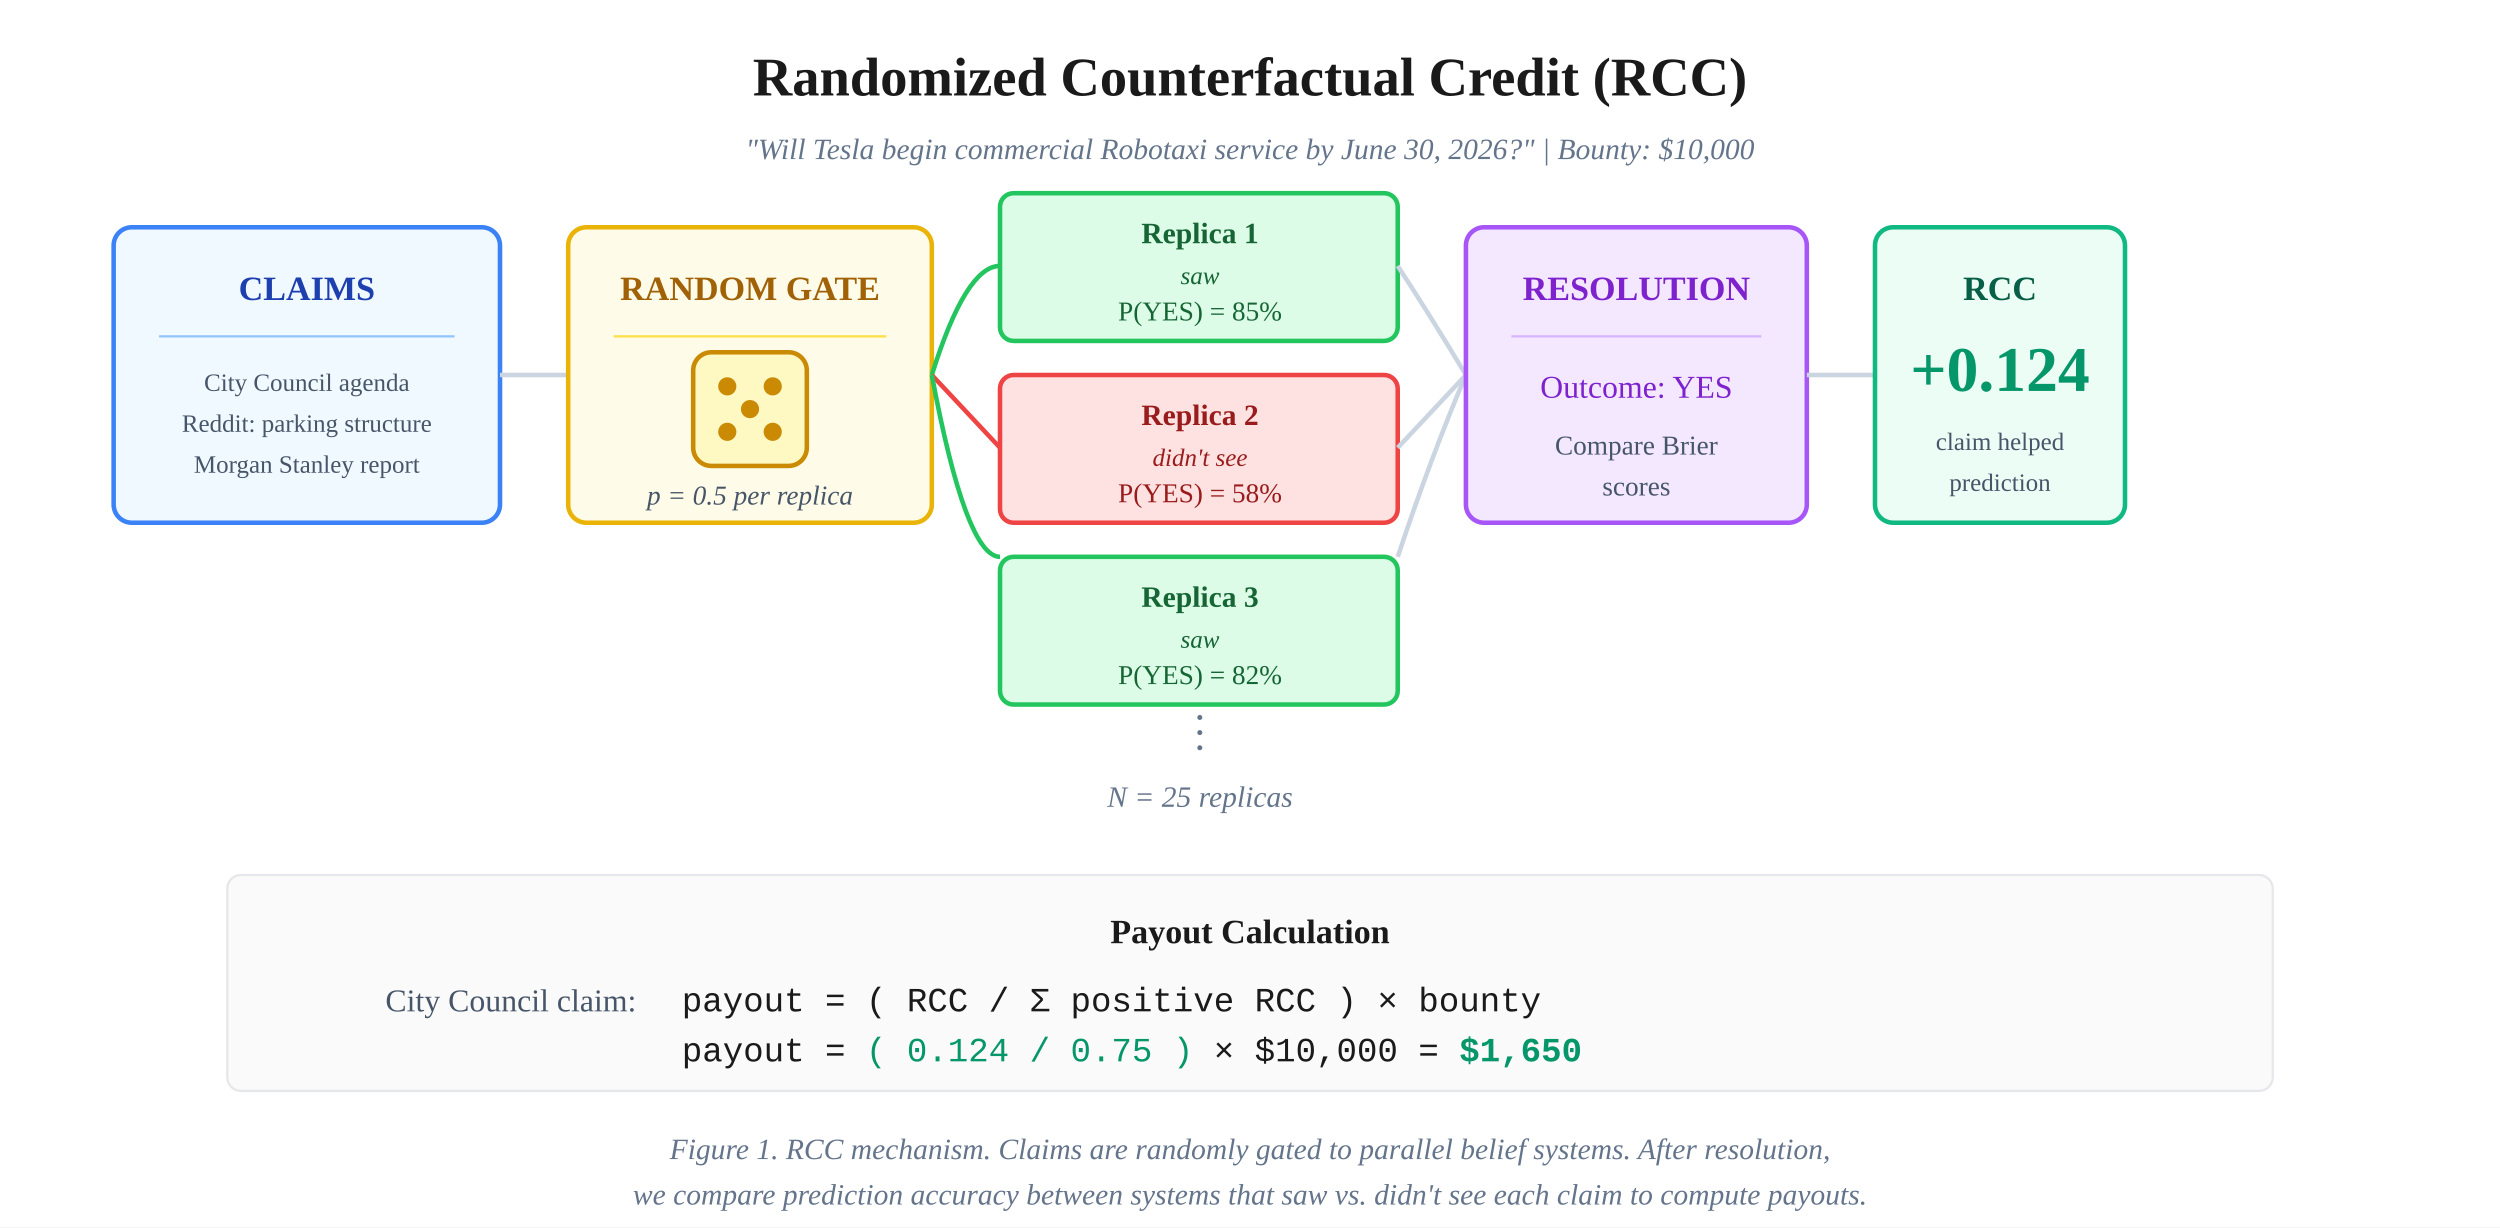
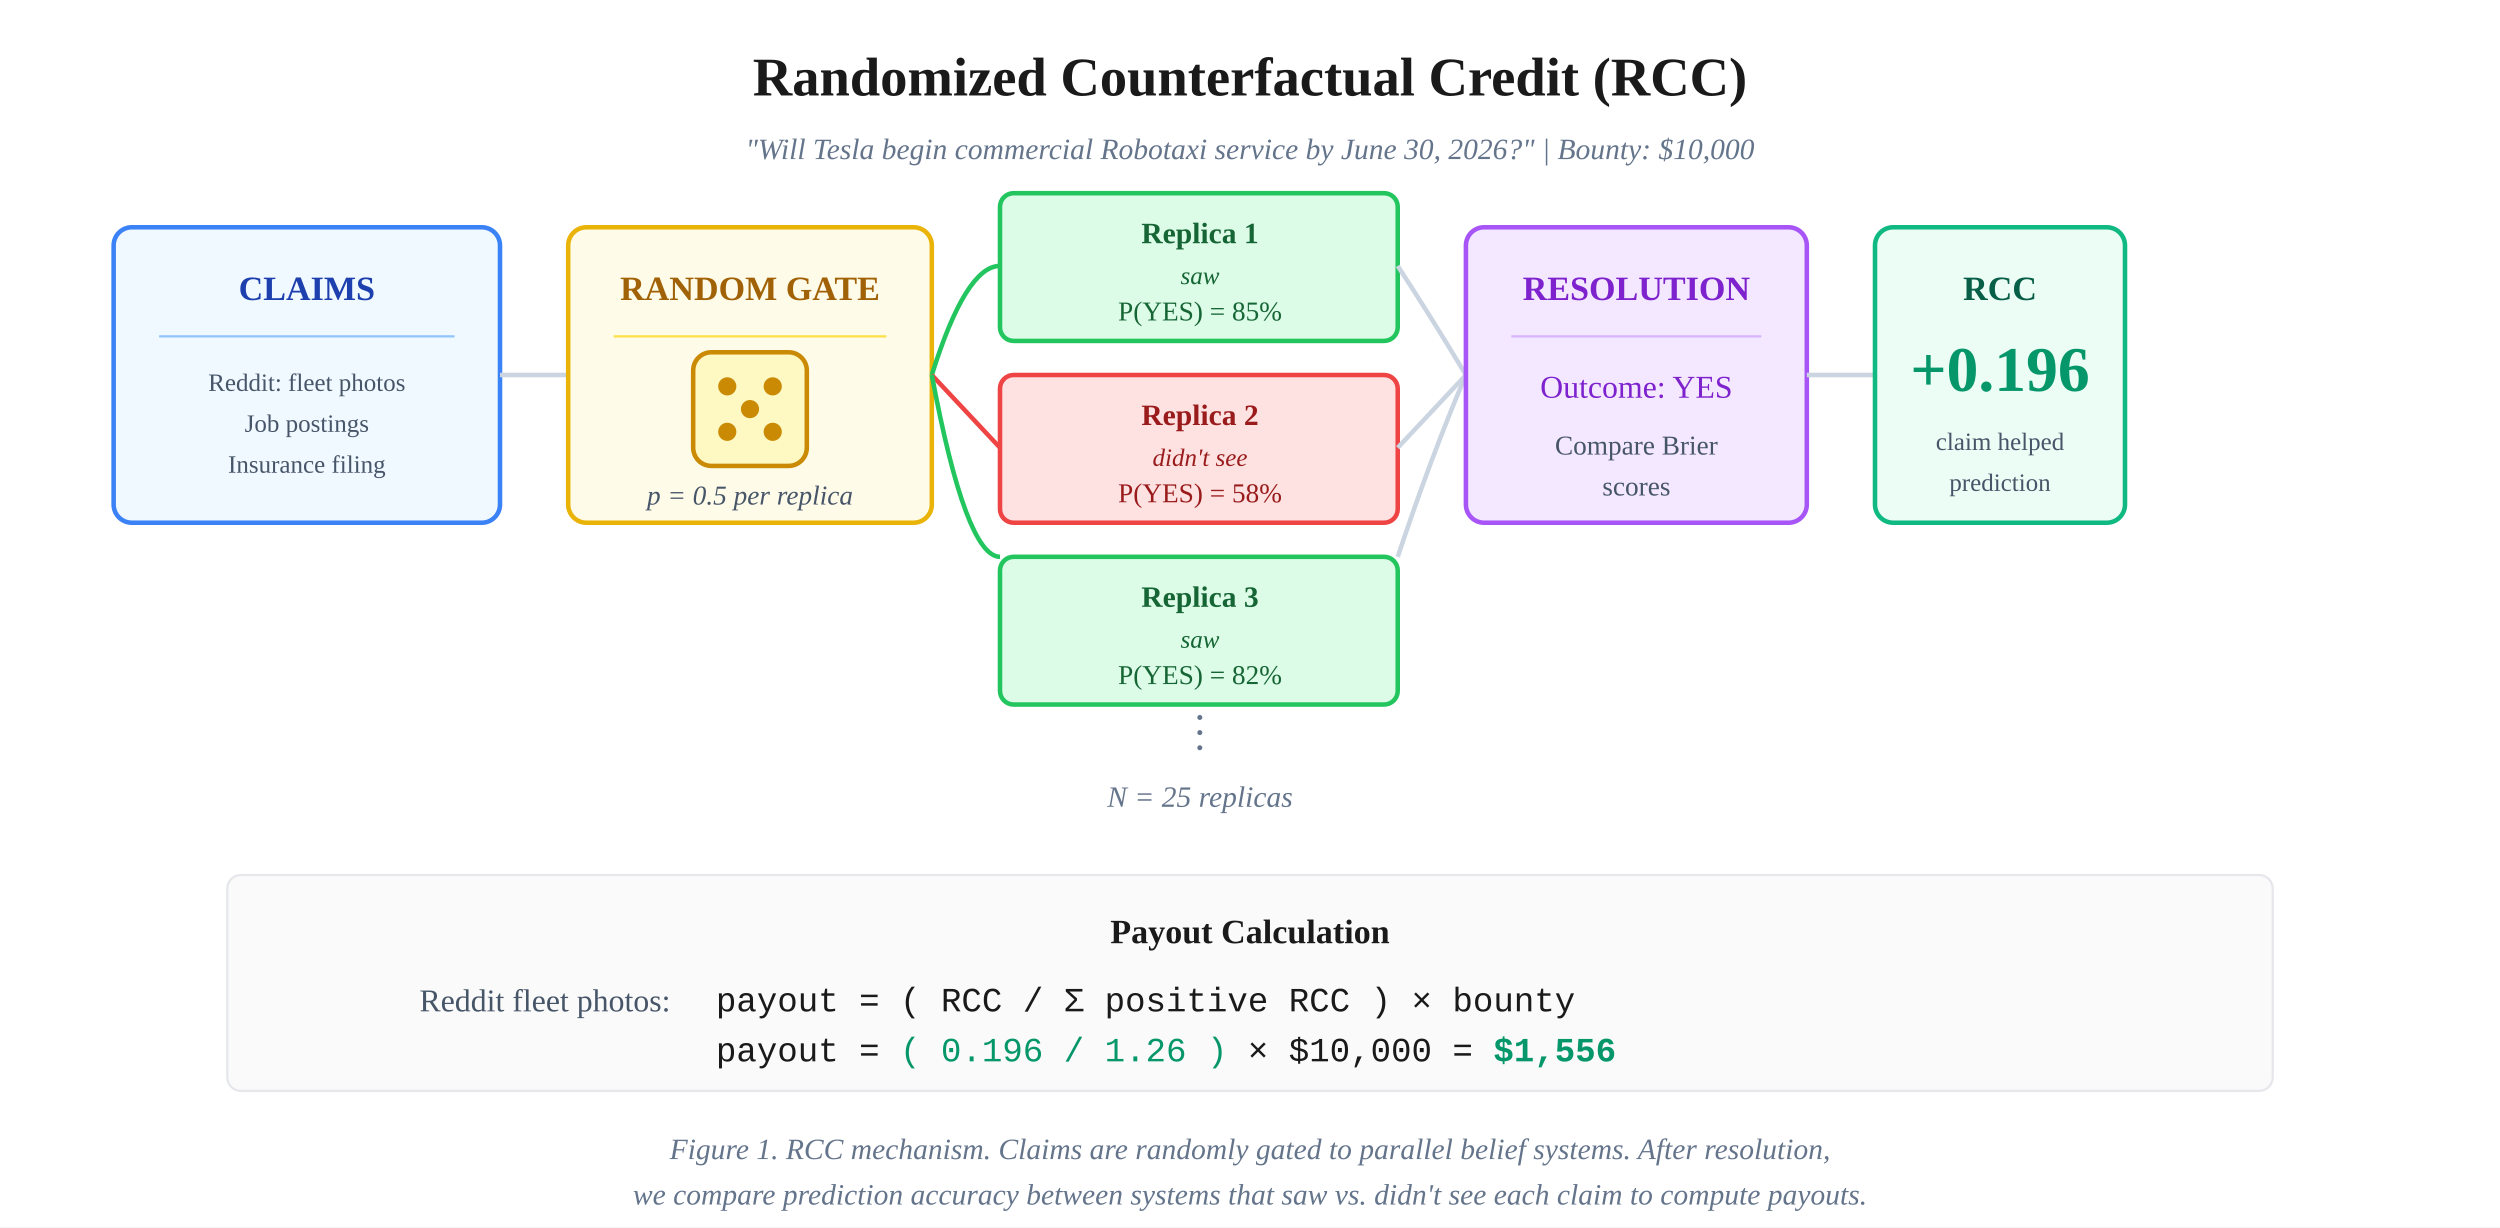
<svg xmlns="http://www.w3.org/2000/svg" viewBox="0 0 1100 540" font-family="Georgia, 'Times New Roman', serif">
  <rect width="1100" height="540" fill="#ffffff" />
  <text x="550" y="42" text-anchor="middle" font-size="24" font-weight="bold" fill="#1a1a1a">Randomized Counterfactual Credit (RCC)</text>
  <text x="550" y="70" text-anchor="middle" font-size="13" fill="#64748b" font-style="italic">
    "Will Tesla begin commercial Robotaxi service by June 30, 2026?"  |  Bounty: $10,000
  </text>
  <g transform="translate(50, 100)">
    <rect x="0" y="0" width="170" height="130" rx="8" fill="#f0f9ff" stroke="#3b82f6" stroke-width="2" />
    <text x="85" y="32" text-anchor="middle" font-size="15" font-weight="bold" fill="#1e40af">CLAIMS</text>
    <line x1="20" y1="48" x2="150" y2="48" stroke="#93c5fd" stroke-width="1" />
-     <text x="85" y="72" text-anchor="middle" font-size="11" fill="#475569">City Council agenda</text>
-     <text x="85" y="90" text-anchor="middle" font-size="11" fill="#475569">Reddit: parking structure</text>
-     <text x="85" y="108" text-anchor="middle" font-size="11" fill="#475569">Morgan Stanley report</text>
+     <text x="85" y="72" text-anchor="middle" font-size="11" fill="#475569">Reddit: fleet photos</text>
+     <text x="85" y="90" text-anchor="middle" font-size="11" fill="#475569">Job postings</text>
+     <text x="85" y="108" text-anchor="middle" font-size="11" fill="#475569">Insurance filing</text>
  </g>
  <line x1="220" y1="165" x2="250" y2="165" stroke="#cbd5e1" stroke-width="2" />
  <g transform="translate(250, 100)">
    <rect x="0" y="0" width="160" height="130" rx="8" fill="#fefce8" stroke="#eab308" stroke-width="2" />
    <text x="80" y="32" text-anchor="middle" font-size="15" font-weight="bold" fill="#a16207">RANDOM GATE</text>
    <line x1="20" y1="48" x2="140" y2="48" stroke="#fde047" stroke-width="1" />
    <rect x="55" y="55" width="50" height="50" rx="8" fill="#fef9c3" stroke="#ca8a04" stroke-width="2" />
    <circle cx="70" cy="70" r="4" fill="#ca8a04" />
    <circle cx="90" cy="70" r="4" fill="#ca8a04" />
    <circle cx="80" cy="80" r="4" fill="#ca8a04" />
    <circle cx="70" cy="90" r="4" fill="#ca8a04" />
    <circle cx="90" cy="90" r="4" fill="#ca8a04" />
    <text x="80" y="122" text-anchor="middle" font-size="12" fill="#475569" font-style="italic">p = 0.5 per replica</text>
  </g>
  <path d="M 410,165 Q 425,117 440,117" stroke="#22c55e" stroke-width="2" fill="none" />
  <line x1="410" y1="165" x2="440" y2="197" stroke="#ef4444" stroke-width="2" />
  <path d="M 410,165 Q 425,245 440,245" stroke="#22c55e" stroke-width="2" fill="none" />
  <g transform="translate(440, 85)">
    <rect x="0" y="0" width="175" height="65" rx="6" fill="#dcfce7" stroke="#22c55e" stroke-width="2" />
    <text x="88" y="22" text-anchor="middle" font-size="13" font-weight="bold" fill="#166534">Replica 1</text>
    <text x="88" y="40" text-anchor="middle" font-size="11" fill="#166534" font-style="italic">saw</text>
    <text x="88" y="56" text-anchor="middle" font-size="12" fill="#166534">P(YES) = 85%</text>
    <rect x="0" y="80" width="175" height="65" rx="6" fill="#fee2e2" stroke="#ef4444" stroke-width="2" />
    <text x="88" y="102" text-anchor="middle" font-size="13" font-weight="bold" fill="#991b1b">Replica 2</text>
    <text x="88" y="120" text-anchor="middle" font-size="11" fill="#991b1b" font-style="italic">didn't see</text>
    <text x="88" y="136" text-anchor="middle" font-size="12" fill="#991b1b">P(YES) = 58%</text>
    <rect x="0" y="160" width="175" height="65" rx="6" fill="#dcfce7" stroke="#22c55e" stroke-width="2" />
    <text x="88" y="182" text-anchor="middle" font-size="13" font-weight="bold" fill="#166534">Replica 3</text>
    <text x="88" y="200" text-anchor="middle" font-size="11" fill="#166534" font-style="italic">saw</text>
    <text x="88" y="216" text-anchor="middle" font-size="12" fill="#166534">P(YES) = 82%</text>
  </g>
  <text x="528" y="330" text-anchor="middle" font-size="20" fill="#64748b">⋮</text>
  <text x="528" y="355" text-anchor="middle" font-size="13" fill="#64748b" font-style="italic">N = 25 replicas</text>
  <path d="M 615,117 Q 630,140 645,165" stroke="#cbd5e1" stroke-width="2" fill="none" />
  <line x1="615" y1="197" x2="645" y2="165" stroke="#cbd5e1" stroke-width="2" />
  <path d="M 615,245 Q 630,200 645,165" stroke="#cbd5e1" stroke-width="2" fill="none" />
  <g transform="translate(645, 100)">
    <rect x="0" y="0" width="150" height="130" rx="8" fill="#f3e8ff" stroke="#a855f7" stroke-width="2" />
    <text x="75" y="32" text-anchor="middle" font-size="15" font-weight="bold" fill="#7e22ce">RESOLUTION</text>
    <line x1="20" y1="48" x2="130" y2="48" stroke="#d8b4fe" stroke-width="1" />
    <text x="75" y="75" text-anchor="middle" font-size="14" fill="#7e22ce">Outcome: YES</text>
    <text x="75" y="100" text-anchor="middle" font-size="12" fill="#475569">Compare Brier</text>
    <text x="75" y="118" text-anchor="middle" font-size="12" fill="#475569">scores</text>
  </g>
  <line x1="795" y1="165" x2="825" y2="165" stroke="#cbd5e1" stroke-width="2" />
  <g transform="translate(825, 100)">
    <rect x="0" y="0" width="110" height="130" rx="8" fill="#ecfdf5" stroke="#10b981" stroke-width="2" />
    <text x="55" y="32" text-anchor="middle" font-size="15" font-weight="bold" fill="#065f46">RCC</text>
-     <text x="55" y="72" text-anchor="middle" font-size="28" font-weight="bold" fill="#059669">+0.124</text>
+     <text x="55" y="72" text-anchor="middle" font-size="28" font-weight="bold" fill="#059669">+0.196</text>
    <text x="55" y="98" text-anchor="middle" font-size="11" fill="#475569">claim helped</text>
    <text x="55" y="116" text-anchor="middle" font-size="11" fill="#475569">prediction</text>
  </g>
  <g transform="translate(100, 385)">
    <rect x="0" y="0" width="900" height="95" rx="6" fill="#fafafa" stroke="#e5e7eb" stroke-width="1" />
    <text x="450" y="30" text-anchor="middle" font-size="15" font-weight="bold" fill="#1a1a1a">Payout Calculation</text>
-     <text x="180" y="60" font-size="14" fill="#475569" text-anchor="end">City Council claim:</text>
-     <text x="200" y="60" font-size="15" font-family="'Courier New', Courier, monospace" fill="#1a1a1a">payout = ( RCC / Σ positive RCC ) × bounty</text>
-     <text x="200" y="82" font-size="15" font-family="'Courier New', Courier, monospace" fill="#1a1a1a">
+     <text x="195" y="60" font-size="14" fill="#475569" text-anchor="end">Reddit fleet photos:</text>
+     <text x="215" y="60" font-size="15" font-family="'Courier New', Courier, monospace" fill="#1a1a1a">payout = ( RCC / Σ positive RCC ) × bounty</text>
+     <text x="215" y="82" font-size="15" font-family="'Courier New', Courier, monospace" fill="#1a1a1a">
      <tspan fill="#1a1a1a">payout</tspan>
      <tspan fill="#1a1a1a"> = </tspan>
-       <tspan fill="#059669">( 0.124 / 0.75 )</tspan>
+       <tspan fill="#059669">( 0.196 / 1.26 )</tspan>
      <tspan fill="#1a1a1a"> × $10,000 = </tspan>
-       <tspan fill="#059669" font-weight="bold">$1,650</tspan>
+       <tspan fill="#059669" font-weight="bold">$1,556</tspan>
    </text>
  </g>
  <text x="550" y="510" text-anchor="middle" font-size="13" fill="#64748b" font-style="italic">
    Figure 1. RCC mechanism. Claims are randomly gated to parallel belief systems. After resolution,
  </text>
  <text x="550" y="530" text-anchor="middle" font-size="13" fill="#64748b" font-style="italic">
    we compare prediction accuracy between systems that saw vs. didn't see each claim to compute payouts.
  </text>
</svg>
